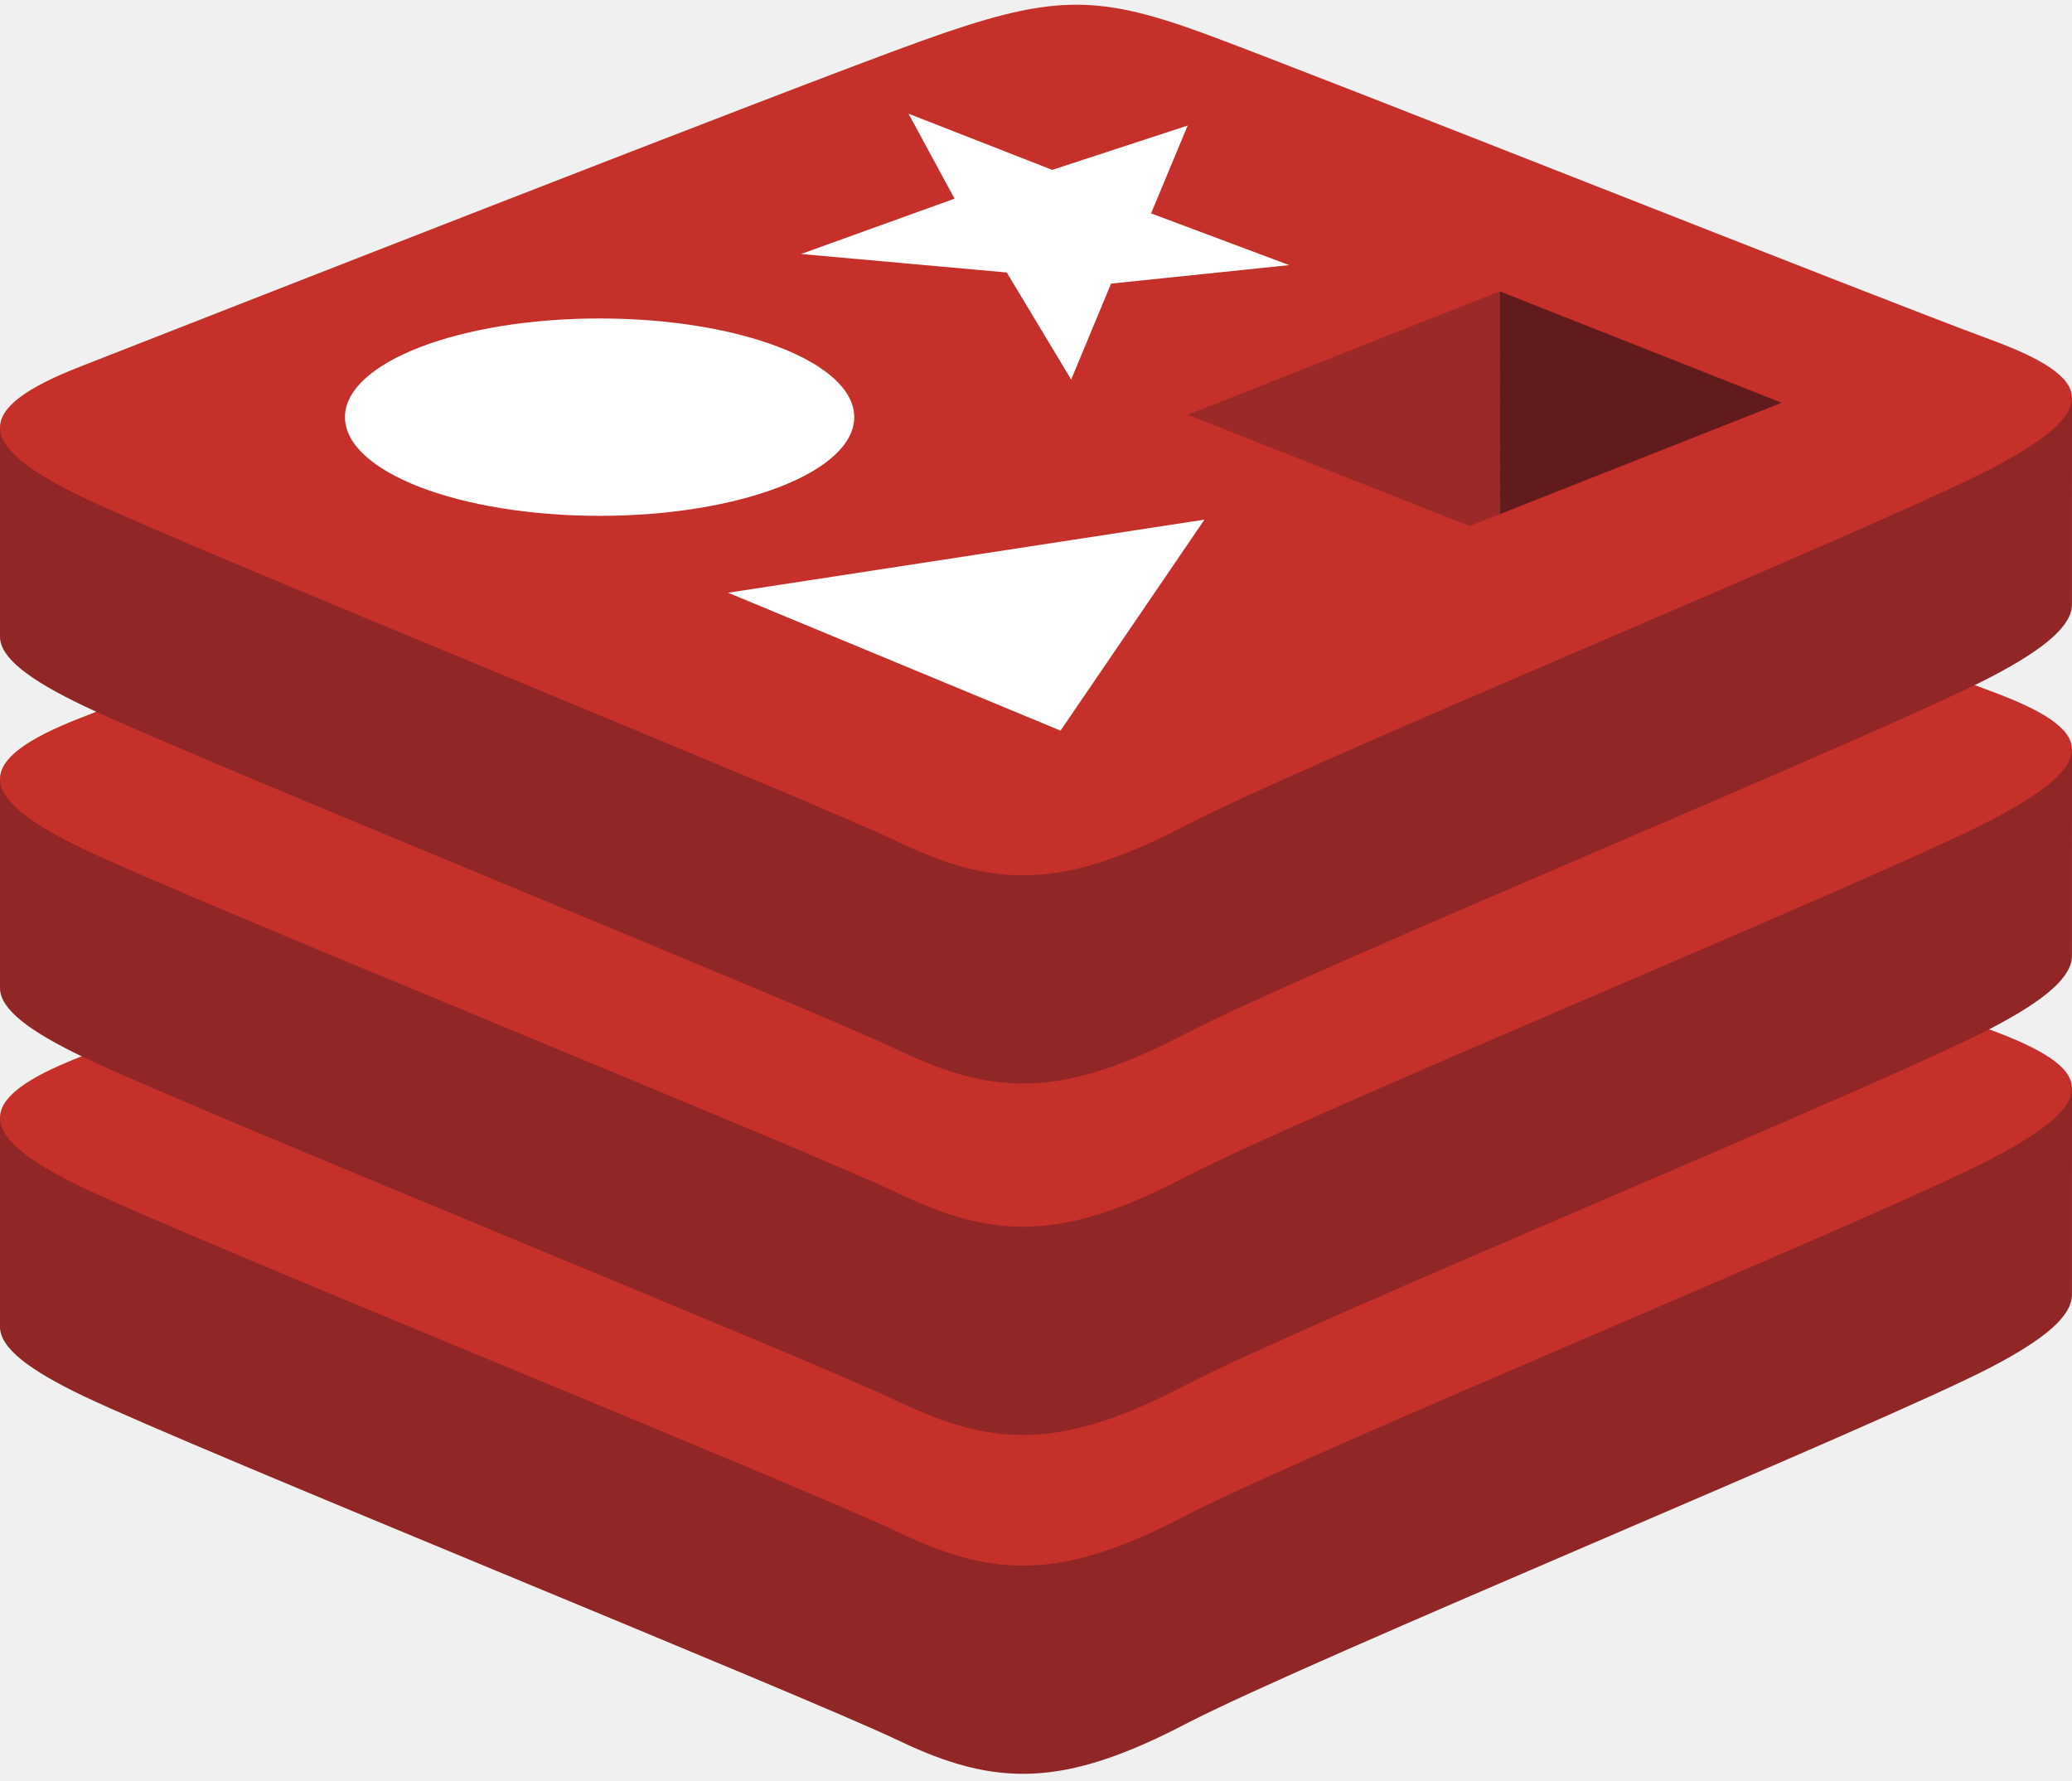
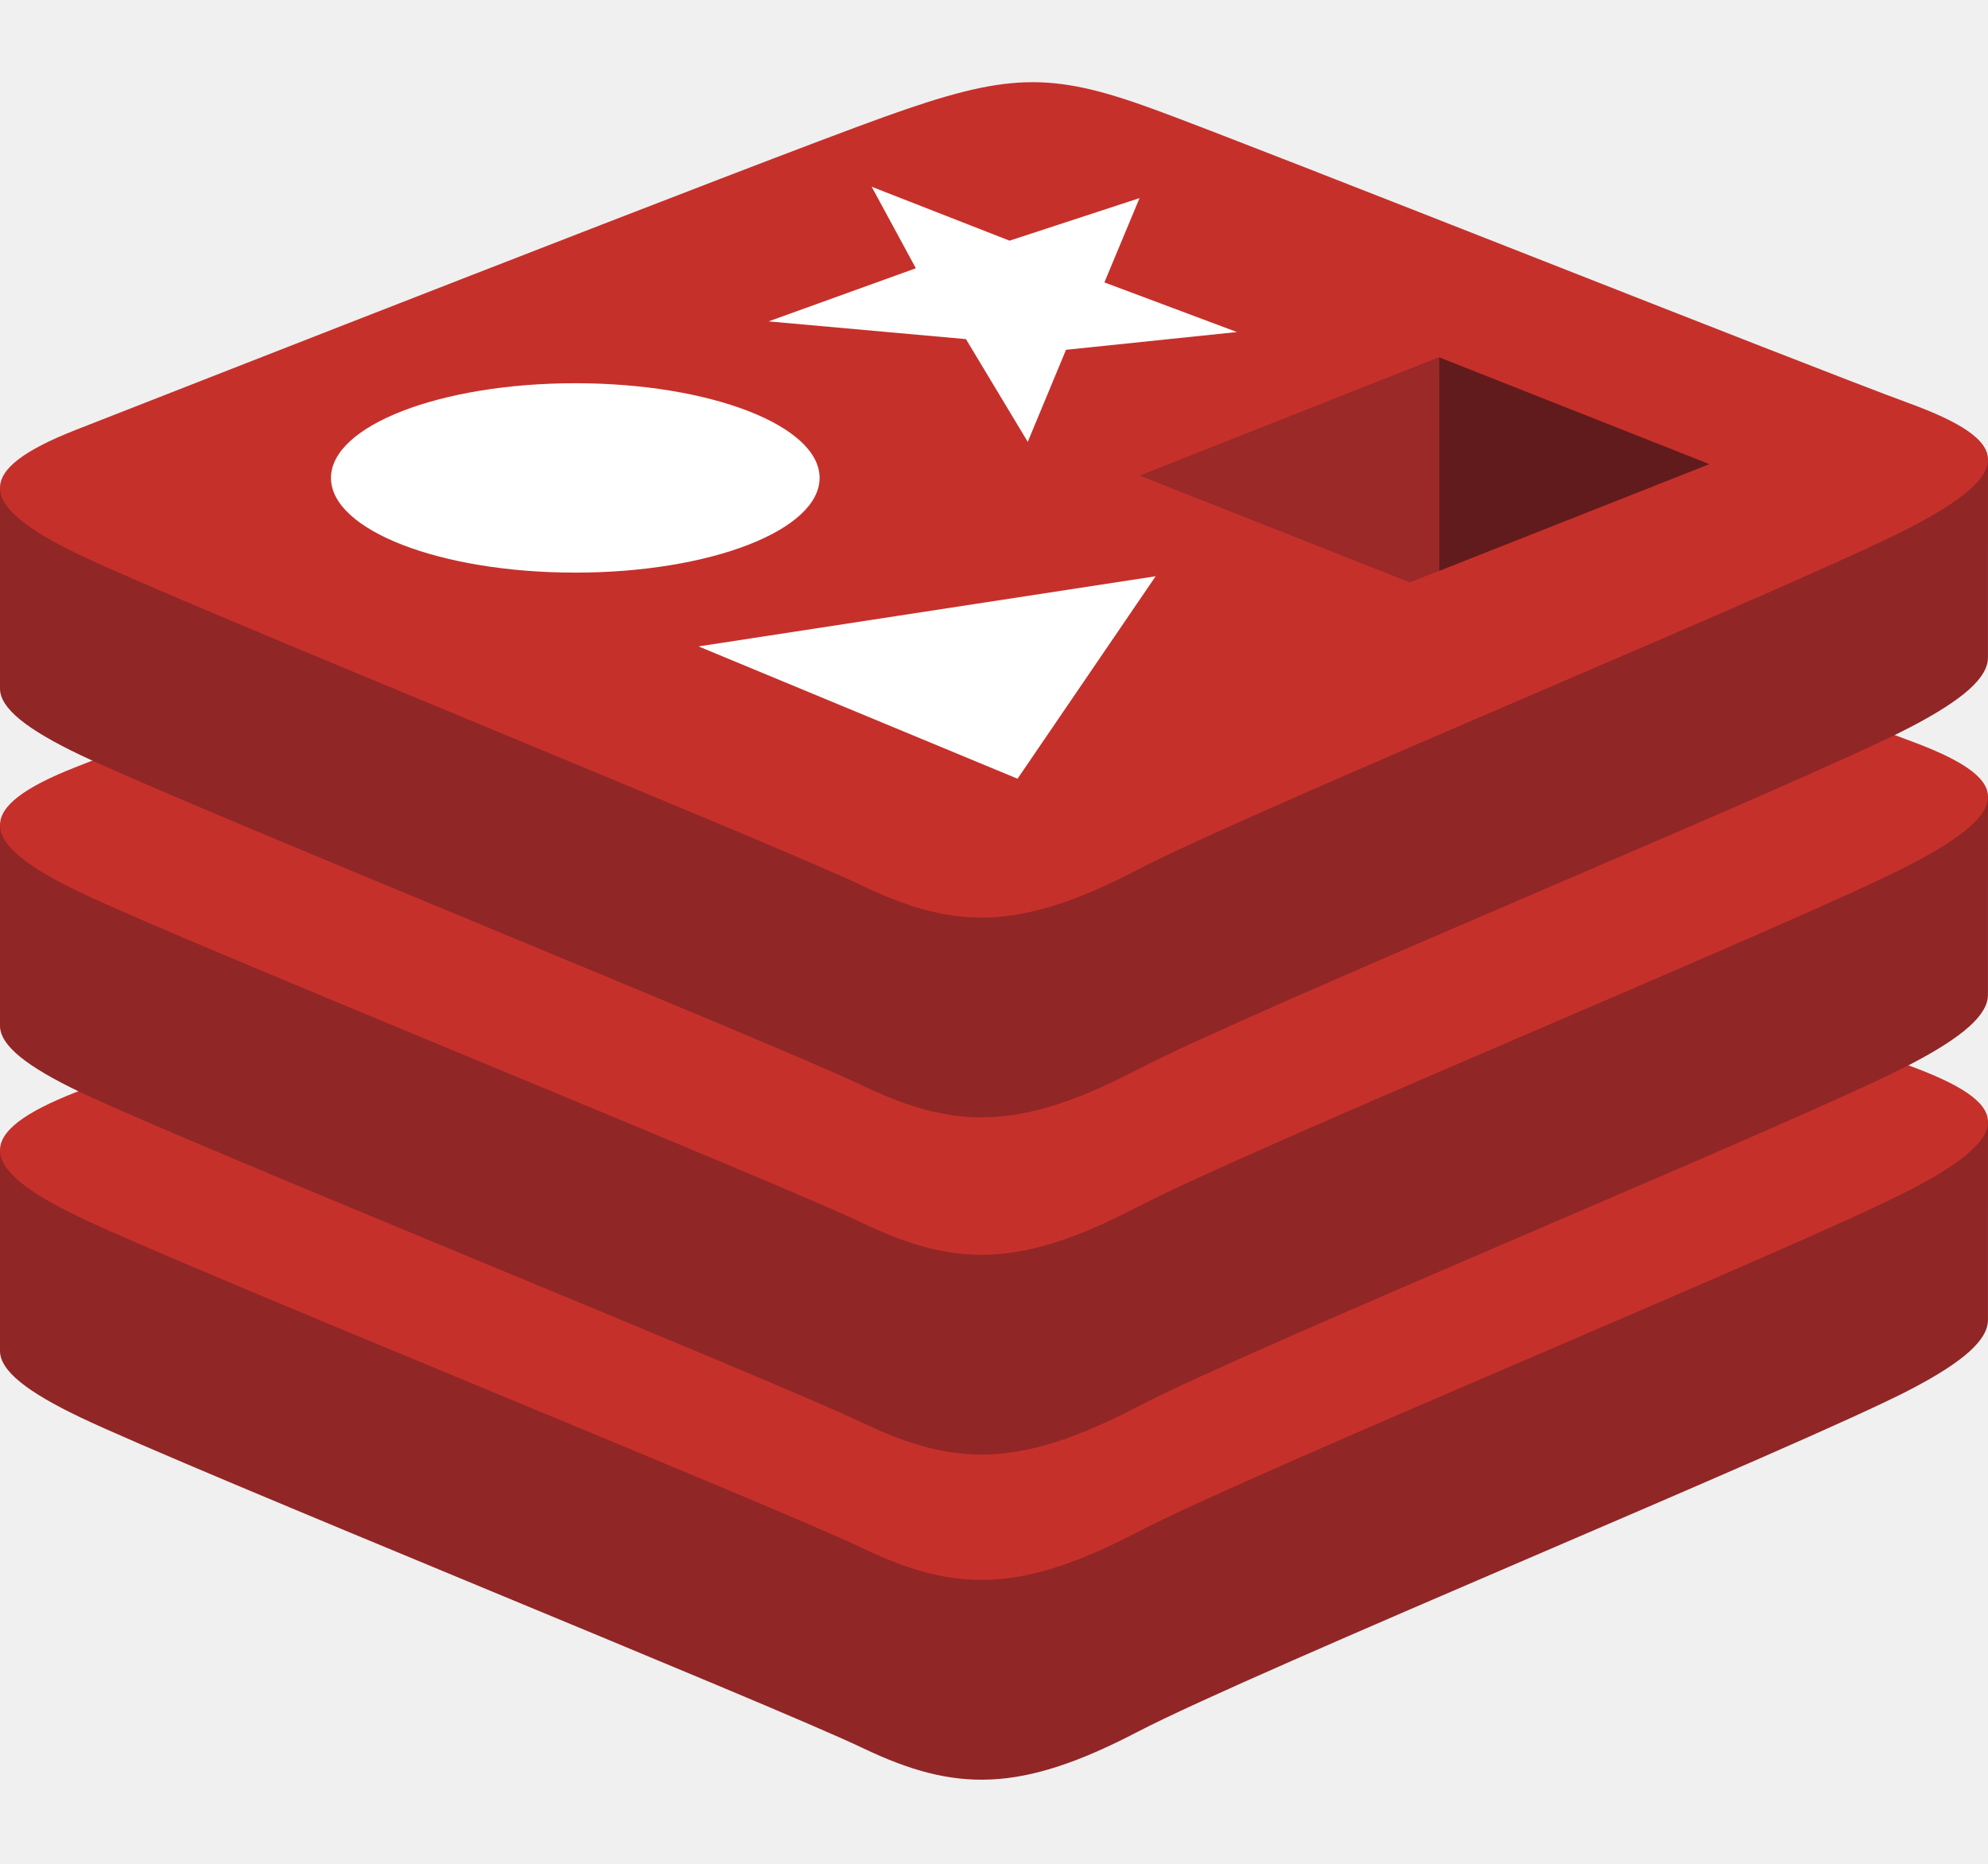
- <svg xmlns="http://www.w3.org/2000/svg" width="256px" height="220px" viewBox="0 0 256 220" version="1.1" preserveAspectRatio="xMidYMid">
+ <svg xmlns="http://www.w3.org/2000/svg" width="256px" height="240px" viewBox="0 0 256 220" version="1.1" preserveAspectRatio="xMidYMid">
  <g>
    <path d="M245.97,168.943 C232.308,176.064 161.536,205.163 146.469,213.018 C131.402,220.874 123.032,220.798 111.129,215.108 C99.227,209.418 23.913,178.996 10.346,172.511 C3.565,169.27 0,166.535 0,163.951 L0,138.075 C0,138.075 98.049,116.73 113.879,111.051 C129.707,105.372 135.199,105.167 148.67,110.101 C162.141,115.037 242.687,129.569 256,134.445 C256,134.445 255.994,157.556 255.994,159.955 C255.996,162.513 252.924,165.319 245.97,168.943" fill="#912626" />
    <path d="M245.965,143.22 C232.304,150.338 161.534,179.438 146.467,187.292 C131.401,195.149 123.031,195.072 111.129,189.382 C99.226,183.696 23.915,153.269 10.349,146.788 C-3.217,140.303 -3.502,135.84 9.825,130.622 C23.151,125.402 98.049,96.017 113.88,90.338 C129.708,84.661 135.199,84.454 148.669,89.39 C162.14,94.324 232.488,122.325 245.8,127.2 C259.115,132.081 259.626,136.099 245.965,143.22" fill="#C6302B" />
    <path d="M245.97,127.074 C232.308,134.196 161.536,163.294 146.469,171.152 C131.402,179.005 123.032,178.929 111.129,173.239 C99.226,167.552 23.913,137.127 10.346,130.642 C3.565,127.401 0,124.669 0,122.085 L0,96.206 C0,96.206 98.049,74.862 113.879,69.183 C129.707,63.504 135.199,63.298 148.67,68.233 C162.141,73.168 242.687,87.697 256,92.574 C256,92.574 255.994,115.685 255.994,118.087 C255.996,120.644 252.924,123.45 245.97,127.074" fill="#912626" />
    <path d="M245.965,101.351 C232.304,108.471 161.534,137.569 146.467,145.426 C131.401,153.28 123.031,153.203 111.129,147.513 C99.226,141.827 23.915,111.401 10.349,104.919 C-3.217,98.436 -3.502,93.972 9.825,88.752 C23.151,83.535 98.049,54.148 113.88,48.47 C129.708,42.792 135.199,42.586 148.669,47.521 C162.14,52.455 232.488,80.454 245.8,85.331 C259.115,90.21 259.626,94.23 245.965,101.35 L245.965,101.351" fill="#C6302B" />
    <path d="M245.97,83.653 C232.308,90.774 161.536,119.874 146.469,127.731 C131.402,135.585 123.032,135.508 111.129,129.818 C99.226,124.131 23.913,93.705 10.346,87.223 C3.565,83.981 0,81.247 0,78.665 L0,52.786 C0,52.786 98.049,31.442 113.879,25.764 C129.707,20.085 135.199,19.88 148.67,24.814 C162.141,29.749 242.687,44.278 256,49.155 C256,49.155 255.994,72.266 255.994,74.667 C255.996,77.222 252.924,80.028 245.97,83.653" fill="#912626" />
    <path d="M245.965,57.929 C232.304,65.049 161.534,94.149 146.467,102.004 C131.401,109.858 123.031,109.781 111.129,104.093 C99.227,98.405 23.915,67.981 10.349,61.498 C-3.217,55.015 -3.502,50.55 9.825,45.331 C23.151,40.113 98.049,10.729 113.88,5.049 C129.708,-0.63 135.199,-0.834 148.669,4.101 C162.14,9.036 232.488,37.035 245.8,41.912 C259.115,46.788 259.626,50.809 245.965,57.929" fill="#C6302B" />
    <path d="M159.283,32.757 L137.274,35.042 L132.346,46.898 L124.388,33.668 L98.973,31.384 L117.937,24.545 L112.247,14.047 L130.002,20.991 L146.74,15.511 L142.216,26.366 L159.283,32.757" fill="#FFFFFF" />
    <path d="M131.032,90.275 L89.955,73.238 L148.816,64.203 L131.032,90.275" fill="#FFFFFF" />
    <path d="M74.082,39.347 C91.457,39.347 105.542,44.807 105.542,51.541 C105.542,58.277 91.457,63.736 74.082,63.736 C56.707,63.736 42.621,58.277 42.621,51.541 C42.621,44.807 56.707,39.347 74.082,39.347" fill="#FFFFFF" />
    <path d="M185.295,35.998 L220.131,49.764 L185.325,63.517 L185.295,35.998" fill="#621B1C" />
    <path d="M146.755,51.243 L185.295,35.998 L185.325,63.517 L181.546,64.995 L146.755,51.243" fill="#9A2928" />
  </g>
</svg>
